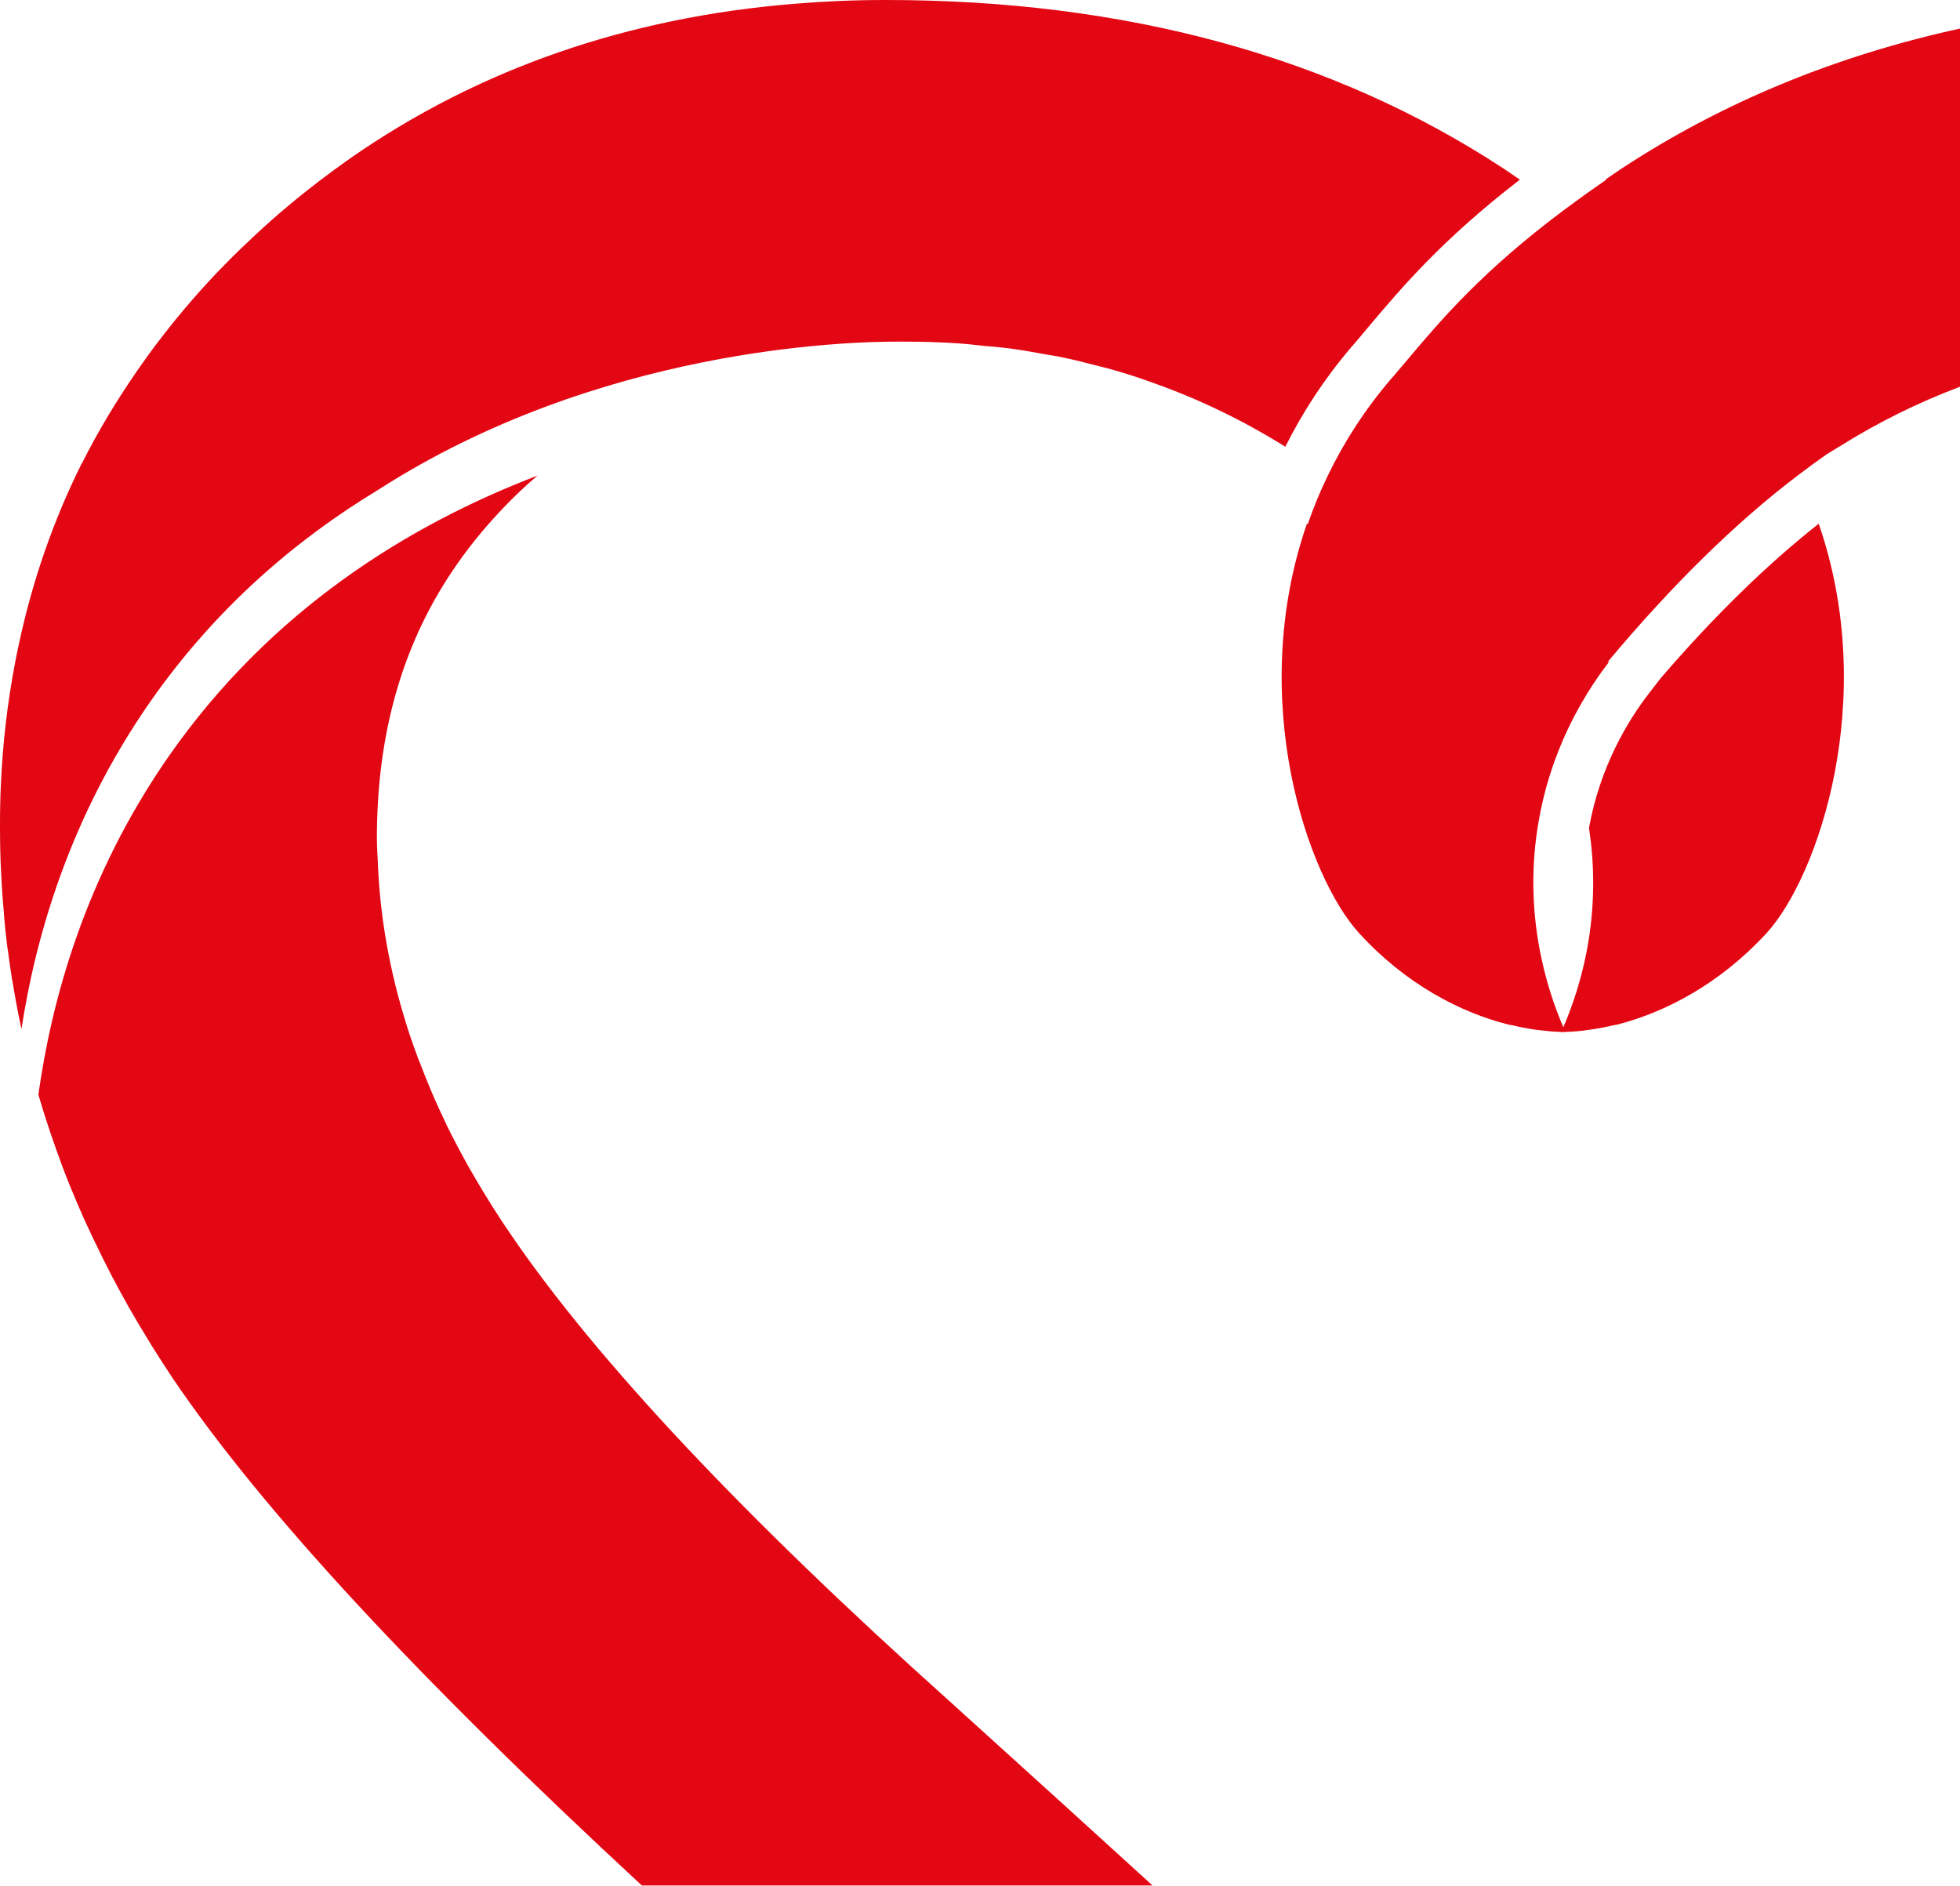
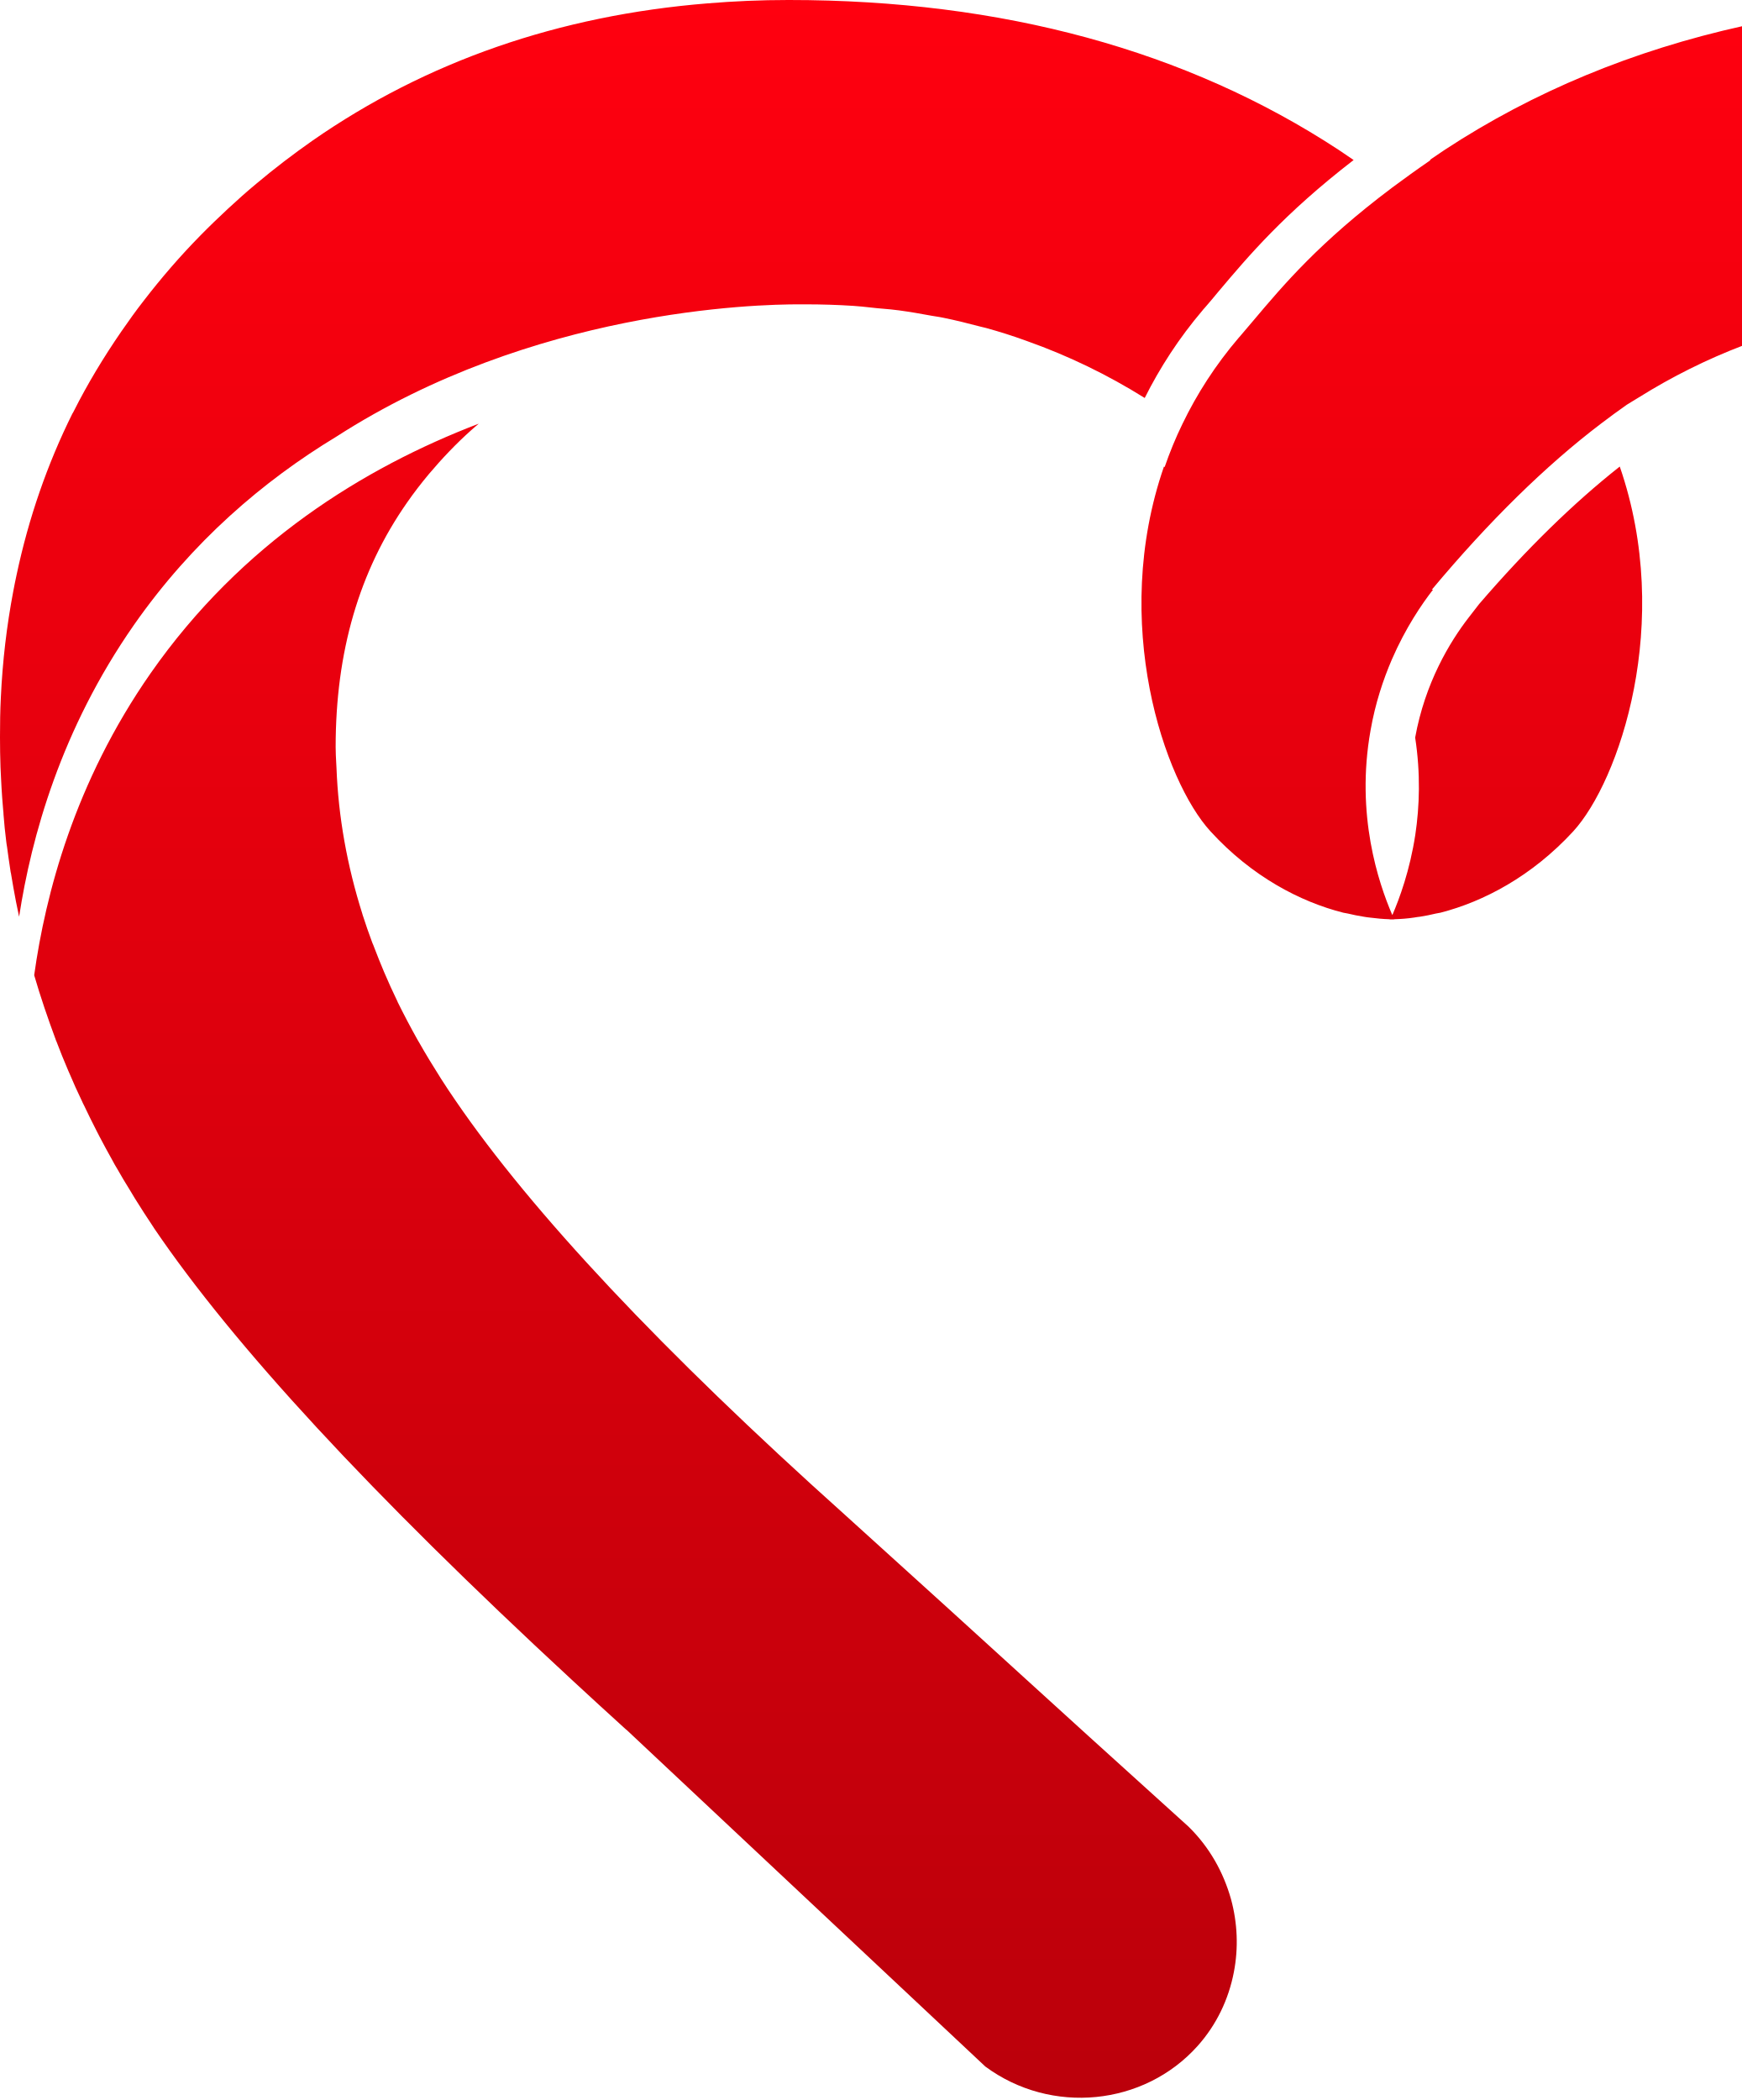
- <svg xmlns="http://www.w3.org/2000/svg" width="503" height="484" viewBox="0 0 503 484" fill="none">
-   <path fill-rule="evenodd" clip-rule="evenodd" d="M295.773 483.952C294.473 482.767 293.19 481.598 291.901 480.424C280.865 470.367 269.411 459.93 243.367 436.37C191.024 389.435 153.36 349.405 131.293 317.15L131.292 317.149C129.844 315.025 128.395 312.9 127.092 310.824C124.822 307.251 122.649 303.678 120.621 300.104C120.573 300.032 120.524 299.947 120.476 299.863C120.428 299.778 120.38 299.694 120.331 299.621C118.303 296 116.42 292.427 114.633 288.805C114.621 288.779 114.608 288.757 114.596 288.736C114.563 288.679 114.537 288.634 114.537 288.564C113.185 285.763 111.881 282.914 110.674 280.065C109.66 277.699 108.742 275.333 107.825 272.967C107.68 272.532 107.487 272.098 107.294 271.663C106.28 268.911 105.314 266.207 104.445 263.454V263.406C100.003 249.403 97.491 235.303 96.96 221.251C96.937 220.771 96.91 220.287 96.884 219.802C96.802 218.289 96.719 216.763 96.719 215.264V215.215C96.719 187.837 103.479 164.562 117.289 144.813C119.269 141.964 121.394 139.212 123.615 136.556C127.333 132.162 131.341 127.912 135.832 123.905C136.27 123.498 136.728 123.111 137.193 122.719C137.446 122.506 137.701 122.291 137.956 122.07C104.88 134.721 69.582 156.498 43.41 193.969C21.439 225.452 13.086 257.756 9.85 280.983C10.768 284.121 11.734 287.212 12.796 290.35C12.796 290.374 12.808 290.398 12.82 290.423C12.832 290.447 12.844 290.471 12.844 290.495C13.858 293.489 14.921 296.483 16.031 299.477C16.041 299.505 16.05 299.534 16.06 299.565C16.1 299.694 16.146 299.843 16.224 299.959C17.287 302.808 18.446 305.609 19.653 308.458C19.725 308.603 19.786 308.748 19.846 308.893C19.906 309.037 19.966 309.182 20.039 309.327C21.15 311.983 22.357 314.639 23.612 317.246C23.805 317.681 23.998 318.115 24.24 318.55C25.399 321.013 26.606 323.427 27.861 325.89C28.151 326.469 28.441 327.048 28.779 327.676C29.986 329.946 31.193 332.215 32.449 334.436L32.449 334.437C32.835 335.161 33.221 335.885 33.656 336.561C34.911 338.782 36.215 340.955 37.567 343.128L38.871 345.301C40.609 348.102 42.396 350.854 44.231 353.606C44.255 353.655 44.279 353.691 44.303 353.727C44.328 353.763 44.352 353.8 44.376 353.848C67.32 387.665 106.783 430.333 164.715 483.952H295.773ZM503 7.331C471.037 14.324 442.076 26.273 416.379 43.12C415.889 43.452 415.404 43.779 414.924 44.103C413.939 44.767 412.975 45.416 412.033 46.066C412.058 46.09 412.082 46.102 412.106 46.114C412.13 46.126 412.154 46.138 412.178 46.163C408.171 48.915 404.501 51.571 401.121 54.081C380.199 69.804 369.944 81.959 361.125 92.412C359.788 93.997 358.483 95.543 357.179 97.057L357.035 97.202C350.178 105.218 344.866 113.571 340.762 122.07C338.734 126.223 337.044 130.375 335.595 134.576C335.584 134.565 335.571 134.554 335.556 134.543C335.505 134.506 335.439 134.469 335.402 134.431C319.805 179.435 335.547 225.114 348.826 239.552C360.704 252.541 374.659 259.833 387.069 262.972C387.286 263.02 387.504 263.056 387.721 263.092C387.938 263.128 388.156 263.165 388.373 263.213C389.918 263.599 391.463 263.889 392.96 264.13C393.54 264.227 394.119 264.323 394.65 264.372C396.582 264.613 398.513 264.806 400.3 264.855H400.445V264.903H400.686H401.072H401.459H401.7V264.855H401.845C403.632 264.806 405.563 264.661 407.494 264.372C407.567 264.36 407.638 264.348 407.709 264.336C408.207 264.252 408.677 264.173 409.185 264.13C410.682 263.889 412.227 263.599 413.772 263.213C413.989 263.165 414.207 263.128 414.424 263.092C414.641 263.056 414.858 263.02 415.076 262.972C427.485 259.785 441.392 252.493 453.319 239.552C466.55 225.114 482.291 179.435 466.743 134.431C466.719 134.455 466.682 134.48 466.646 134.504C466.61 134.528 466.574 134.552 466.55 134.576C453.416 144.958 439.895 158.14 426.23 174.027L423.236 177.89C417.731 184.988 410.633 196.77 407.784 212.511C409.378 222.893 409.04 232.406 407.832 240.47C406.239 250.9 403.245 258.915 401.217 263.647L401.072 263.358C397.306 254.521 390.546 234.868 394.94 210.387C396.292 202.661 398.562 195.852 401.072 190.01C405.032 180.883 409.716 174.027 412.951 169.874C412.878 169.874 412.818 169.886 412.758 169.898C412.698 169.91 412.637 169.922 412.565 169.922C429.031 150.221 445.352 134.19 461.383 122.021C463.846 120.138 466.308 118.352 468.771 116.613C469.35 116.251 469.93 115.901 470.509 115.551C471.089 115.201 471.668 114.851 472.248 114.489C482.013 108.391 492.264 103.304 503 99.265V7.331ZM8.402 293.441C8.402 293.392 8.402 293.392 8.354 293.344C8.402 293.344 8.402 293.392 8.402 293.441ZM230.619 87.689C217.388 87.641 153.601 89.331 96.96 125.788C75.811 138.584 55.385 156.064 38.63 180.014C17.528 210.242 9.029 241.194 5.505 264.13C5.377 263.492 5.24 262.845 5.102 262.192C4.927 261.363 4.749 260.526 4.587 259.688L3.863 255.777C3.742 255.076 3.621 254.364 3.501 253.652C3.38 252.94 3.259 252.228 3.138 251.527C3.09 251.383 3.042 251.238 3.042 251.093L2.463 247.182L2.028 243.995C1.931 243.464 1.835 242.884 1.787 242.353C1.645 241.081 1.504 239.855 1.362 238.63L1.352 238.538C1.304 237.886 1.243 237.247 1.183 236.607C1.122 235.967 1.062 235.327 1.014 234.675C1.014 234.279 0.974 233.924 0.93 233.535L0.917 233.42C0.869 232.816 0.821 232.225 0.773 231.633C0.724 231.042 0.676 230.45 0.628 229.846C0.483 227.915 0.386 225.984 0.29 224.052C0.266 223.545 0.241 223.05 0.217 222.555C0.193 222.06 0.169 221.565 0.145 221.058C0.048 218.209 0 215.36 0 212.463V212.27C0 208.504 0.048 204.737 0.241 201.019C0.724 190.541 1.931 180.304 3.815 170.405C4.104 168.814 4.441 167.223 4.779 165.632L4.78 165.625C8.257 149.255 13.617 133.755 20.86 119.173C21.004 118.98 21.1 118.788 21.196 118.596L21.198 118.593C25.206 110.626 29.841 102.948 34.96 95.512C37.036 92.518 39.161 89.524 41.43 86.627C46.452 80.108 51.86 73.831 57.8 67.795C60.359 65.188 63.015 62.628 65.719 60.117C68.423 57.606 71.127 55.192 73.927 52.874C79.142 48.48 84.55 44.376 90.055 40.513C122.89 17.673 161.037 4.442 203.916 0.966C211.497 0.338 219.223 0 227.142 0H227.384C288.757 0 341.969 14.486 385.717 43.169C386.203 43.498 386.685 43.822 387.161 44.143C388.15 44.81 389.117 45.462 390.063 46.114C390.039 46.138 390.015 46.15 389.991 46.162C389.966 46.175 389.942 46.187 389.918 46.211C370.035 61.569 359.751 73.759 351.172 83.929L351.095 84.02C349.791 85.613 348.488 87.158 347.184 88.655L346.701 89.186L346.556 89.379C339.699 97.443 334.195 105.99 329.849 114.682C329.849 114.633 329.801 114.634 329.801 114.634C319.129 107.97 307.878 102.513 296.048 98.312C295.855 98.216 295.71 98.168 295.517 98.119C291.799 96.767 287.984 95.56 284.121 94.498C283.855 94.425 283.59 94.365 283.324 94.305C283.059 94.244 282.793 94.184 282.528 94.112C279.003 93.194 275.429 92.277 271.808 91.552C271.085 91.395 270.342 91.279 269.605 91.164C269.209 91.102 268.815 91.04 268.428 90.973C265.337 90.394 262.247 89.862 259.06 89.428C257.492 89.209 255.896 89.073 254.293 88.936C253.774 88.892 253.254 88.847 252.734 88.8C252.124 88.736 251.517 88.669 250.912 88.603C249.218 88.416 247.537 88.231 245.829 88.124C241.339 87.834 236.8 87.689 232.164 87.689H232.116H230.619Z" fill="#E30613" />
+ <svg xmlns="http://www.w3.org/2000/svg" width="501" height="604" viewBox="0 0 501 604" fill="none">
+   <path fill-rule="evenodd" clip-rule="evenodd" d="M501.376 7.48V99.368C490.927 103.355 480.939 108.339 471.414 114.287C470.836 114.648 470.257 114.998 469.679 115.347C469.1 115.697 468.522 116.046 467.944 116.408C465.486 118.143 463.027 119.926 460.569 121.806C444.566 133.953 428.274 149.956 411.837 169.622C411.909 169.622 411.97 169.61 412.03 169.598C412.09 169.586 412.15 169.574 412.222 169.574C408.993 173.72 404.317 180.564 400.365 189.674C397.858 195.507 395.593 202.303 394.243 210.016C389.857 234.454 396.605 254.072 400.365 262.893L400.509 263.182C402.534 258.459 405.522 250.457 407.113 240.045C408.318 231.996 408.656 222.5 407.065 212.137C409.909 196.423 416.994 184.662 422.489 177.576L425.478 173.72C439.119 157.861 452.616 144.702 465.727 134.339C465.751 134.315 465.787 134.291 465.823 134.266C465.859 134.242 465.895 134.218 465.919 134.194C481.44 179.118 465.727 224.717 452.519 239.13C440.614 252.048 426.731 259.326 414.343 262.508C414.126 262.556 413.91 262.592 413.693 262.628C413.476 262.664 413.259 262.7 413.042 262.749C411.5 263.134 409.957 263.423 408.463 263.664C407.957 263.707 407.487 263.786 406.99 263.869C406.919 263.881 406.848 263.893 406.776 263.905C404.847 264.195 402.919 264.339 401.136 264.387H400.992V264.436H400.75H400.365H399.979H399.738V264.387H399.594C397.81 264.339 395.882 264.146 393.954 263.905C393.424 263.857 392.845 263.761 392.267 263.664C390.773 263.423 389.23 263.134 387.688 262.749C387.471 262.7 387.254 262.664 387.037 262.628C386.82 262.592 386.603 262.556 386.386 262.508C373.998 259.374 360.068 252.096 348.21 239.13C334.955 224.717 319.241 179.118 334.81 134.194C334.834 134.218 334.87 134.242 334.907 134.266C334.943 134.291 334.979 134.315 335.003 134.339C336.449 130.145 338.136 126 340.161 121.854C344.258 113.371 349.56 105.032 356.405 97.03L356.549 96.886C357.851 95.375 359.153 93.831 360.488 92.249C369.291 81.815 379.528 69.681 400.413 53.986C403.787 51.48 407.451 48.829 411.451 46.081C411.427 46.057 411.403 46.045 411.379 46.033C411.355 46.021 411.331 46.009 411.307 45.985C412.247 45.336 413.209 44.687 414.194 44.024C414.672 43.702 415.156 43.376 415.645 43.044C441.099 26.356 469.762 14.482 501.376 7.48ZM8.387 292.923C8.387 292.875 8.387 292.875 8.339 292.826C8.387 292.826 8.387 292.875 8.387 292.923ZM230.212 87.535C217.005 87.486 153.33 89.174 96.789 125.566C75.677 138.339 55.288 155.789 38.562 179.697C17.497 209.871 9.014 240.768 5.495 263.664C5.367 263.027 5.231 262.381 5.093 261.729C4.918 260.902 4.741 260.066 4.579 259.23L3.856 255.325C3.736 254.627 3.615 253.916 3.495 253.205C3.374 252.494 3.253 251.783 3.133 251.084C3.085 250.939 3.037 250.794 3.037 250.65L2.458 246.745L2.024 243.564C1.928 243.034 1.832 242.456 1.783 241.925C1.642 240.655 1.501 239.431 1.36 238.209L1.349 238.117C1.301 237.467 1.241 236.828 1.181 236.189C1.121 235.551 1.06 234.912 1.012 234.261C1.012 233.866 0.972 233.511 0.929 233.123L0.916 233.008C0.868 232.406 0.819 231.815 0.771 231.225C0.723 230.634 0.675 230.044 0.627 229.441C0.482 227.513 0.386 225.585 0.289 223.657C0.265 223.151 0.241 222.657 0.217 222.163C0.193 221.669 0.169 221.174 0.144 220.668C0.048 217.824 0 214.98 0 212.088V211.896C0 208.136 0.048 204.376 0.241 200.664C0.723 190.205 1.928 179.986 3.808 170.104C4.097 168.516 4.434 166.928 4.77 165.34L4.772 165.333C8.242 148.992 13.593 133.519 20.823 118.962C20.967 118.77 21.063 118.579 21.159 118.387L21.16 118.384C25.161 110.431 29.789 102.767 34.898 95.343C36.971 92.355 39.092 89.366 41.357 86.474C46.37 79.967 51.769 73.701 57.697 67.675C60.252 65.073 62.903 62.518 65.603 60.011C68.302 57.505 71.001 55.095 73.797 52.781C79.003 48.395 84.401 44.297 89.896 40.441C122.674 17.642 160.753 4.435 203.557 0.964C211.124 0.337 218.836 0 226.742 0H226.983C288.247 0 341.366 14.46 385.037 43.092C385.522 43.421 386.002 43.745 386.477 44.065C387.465 44.731 388.431 45.382 389.375 46.033C389.351 46.057 389.327 46.069 389.302 46.081C389.278 46.093 389.254 46.105 389.23 46.129C369.382 61.46 359.117 73.629 350.552 83.781L350.476 83.871C349.174 85.462 347.873 87.004 346.571 88.499L346.09 89.029L345.945 89.222C339.1 97.271 333.605 105.803 329.267 114.479C329.267 114.431 329.219 114.431 329.219 114.431C318.566 107.779 307.335 102.333 295.526 98.139C295.333 98.043 295.188 97.994 294.996 97.946C291.284 96.597 287.476 95.391 283.62 94.331C283.355 94.259 283.09 94.198 282.824 94.138C282.559 94.078 282.294 94.018 282.029 93.945C278.511 93.03 274.944 92.114 271.328 91.391C270.607 91.234 269.865 91.118 269.129 91.003C268.734 90.941 268.341 90.88 267.954 90.812C264.869 90.234 261.784 89.704 258.603 89.27C257.038 89.052 255.445 88.916 253.845 88.779C253.327 88.735 252.808 88.691 252.289 88.643C251.68 88.58 251.074 88.513 250.47 88.447C248.779 88.26 247.1 88.075 245.396 87.968C240.913 87.679 236.382 87.535 231.755 87.535H231.707H230.212ZM295.252 483.098C305.731 492.645 317.308 503.174 341.848 525.353C347.921 531.281 351.922 538.512 354.091 546.224C355.971 553.117 356.26 560.299 354.911 567.24C353.416 575.001 349.946 582.375 344.451 588.497C329.074 605.657 302.419 608.404 283.427 594.378L180.179 497.492H180.13C174.751 492.608 169.517 487.811 164.425 483.098C106.595 429.574 67.201 386.981 44.298 353.224C44.273 353.175 44.249 353.139 44.225 353.103C44.201 353.067 44.177 353.031 44.153 352.982C42.321 350.235 40.538 347.487 38.803 344.692L37.501 342.523C36.151 340.354 34.85 338.185 33.597 335.967C33.163 335.293 32.777 334.57 32.392 333.847L32.392 333.846C31.138 331.629 29.933 329.364 28.728 327.098C28.391 326.471 28.102 325.893 27.812 325.315C26.559 322.856 25.354 320.446 24.197 317.988C23.956 317.554 23.763 317.12 23.57 316.686C22.317 314.084 21.112 311.433 20.004 308.781C19.931 308.637 19.871 308.492 19.811 308.348C19.751 308.203 19.691 308.058 19.618 307.914C18.413 305.07 17.256 302.274 16.196 299.43C16.118 299.314 16.072 299.166 16.031 299.037C16.022 299.006 16.012 298.976 16.003 298.948C14.894 295.96 13.834 292.971 12.822 289.983C12.822 289.958 12.809 289.934 12.797 289.91C12.785 289.886 12.773 289.862 12.773 289.838C11.713 286.705 10.749 283.62 9.833 280.487C13.063 257.302 21.402 225.055 43.334 193.627C69.459 156.222 104.695 134.483 137.713 121.854C137.458 122.075 137.204 122.29 136.952 122.502C136.487 122.894 136.029 123.28 135.592 123.686C131.109 127.687 127.108 131.929 123.397 136.315C121.179 138.966 119.059 141.714 117.082 144.558C103.297 164.272 96.548 187.505 96.548 214.836V214.884C96.548 216.38 96.631 217.904 96.713 219.414C96.74 219.898 96.766 220.381 96.789 220.861C97.319 234.888 99.826 248.963 104.261 262.941V262.99C105.128 265.737 106.092 268.436 107.104 271.184C107.297 271.618 107.49 272.052 107.635 272.485C108.55 274.847 109.466 277.209 110.479 279.571C111.684 282.415 112.985 285.259 114.335 288.055C114.335 288.125 114.361 288.17 114.393 288.227C114.405 288.247 114.418 288.27 114.431 288.296C116.215 291.911 118.095 295.478 120.119 299.093C120.167 299.165 120.215 299.249 120.264 299.334C120.312 299.418 120.36 299.503 120.408 299.575C122.433 303.142 124.602 306.709 126.867 310.276C128.169 312.348 129.615 314.469 131.061 316.59C153.089 348.789 190.687 388.748 242.937 435.601C268.934 459.117 280.369 469.537 291.385 479.575C292.672 480.748 293.953 481.915 295.252 483.098Z" fill="url(#paint0_linear_189_191)" />
+   <defs>
+     <linearGradient id="paint0_linear_189_191" x1="250.688" y1="0" x2="250.688" y2="603.355" gradientUnits="userSpaceOnUse">
+       <stop stop-color="#FF000F" />
+       <stop offset="1" stop-color="#BB000B" />
+     </linearGradient>
+   </defs>
</svg>
